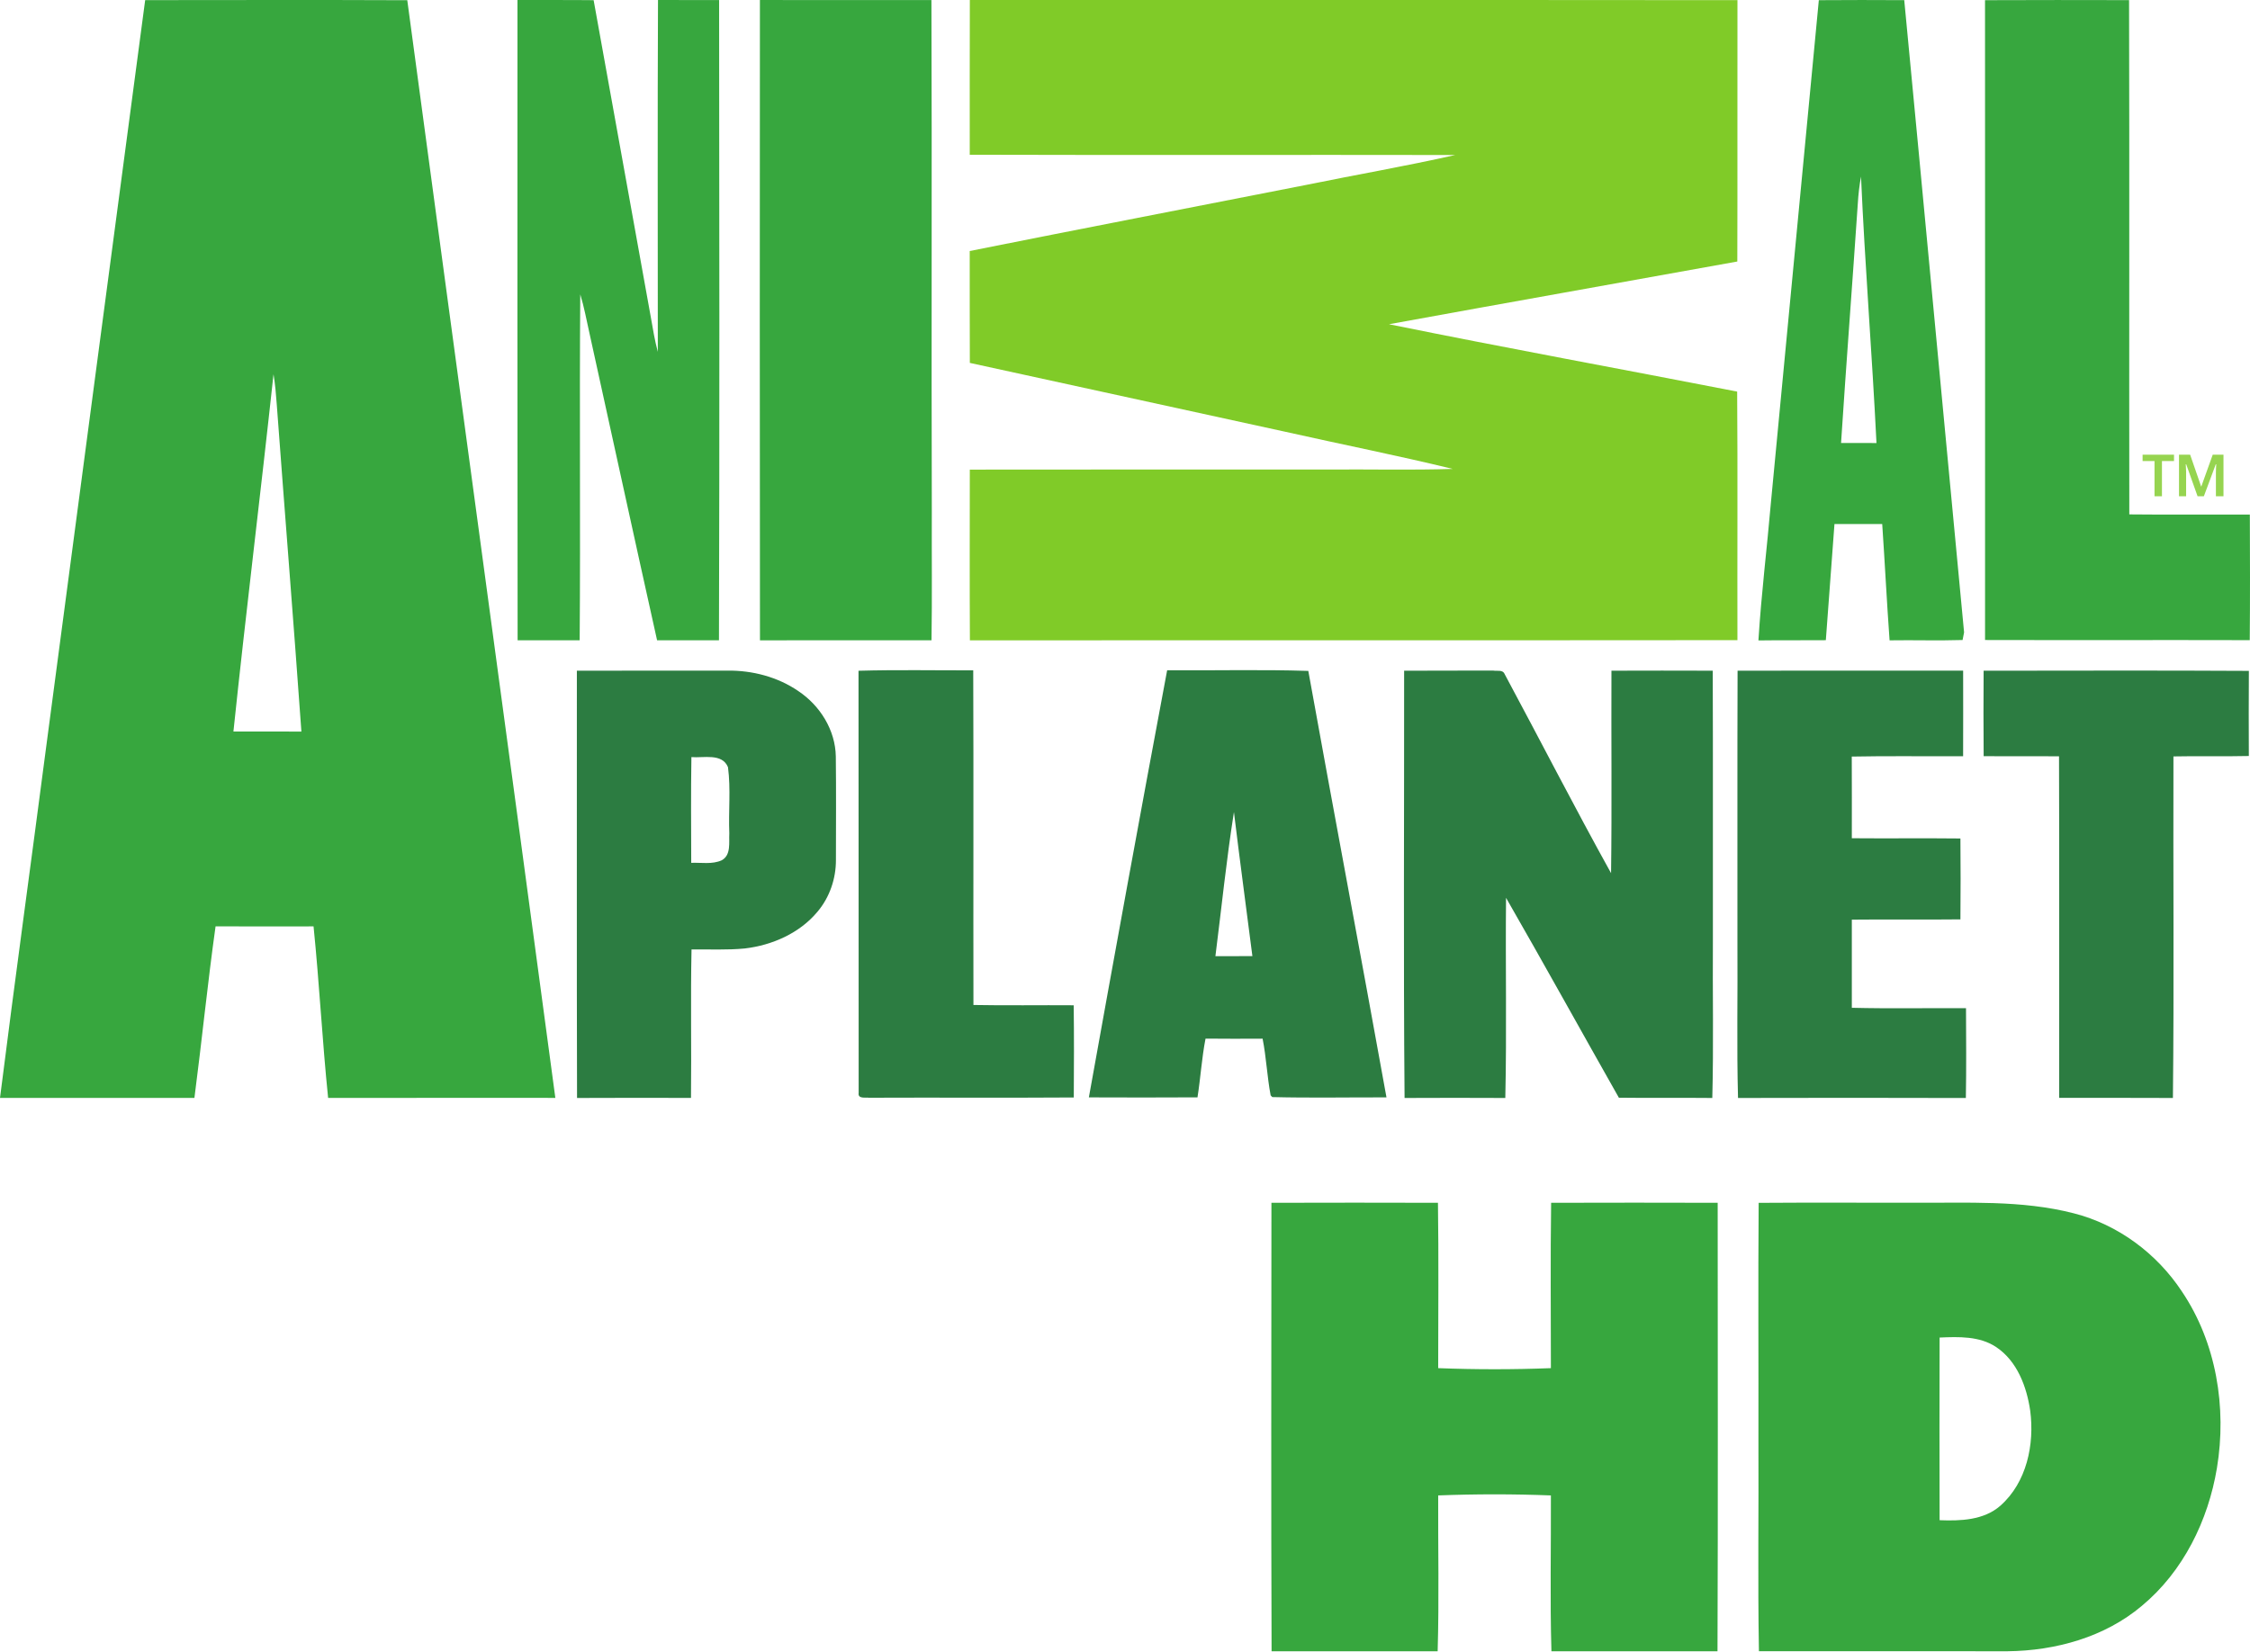
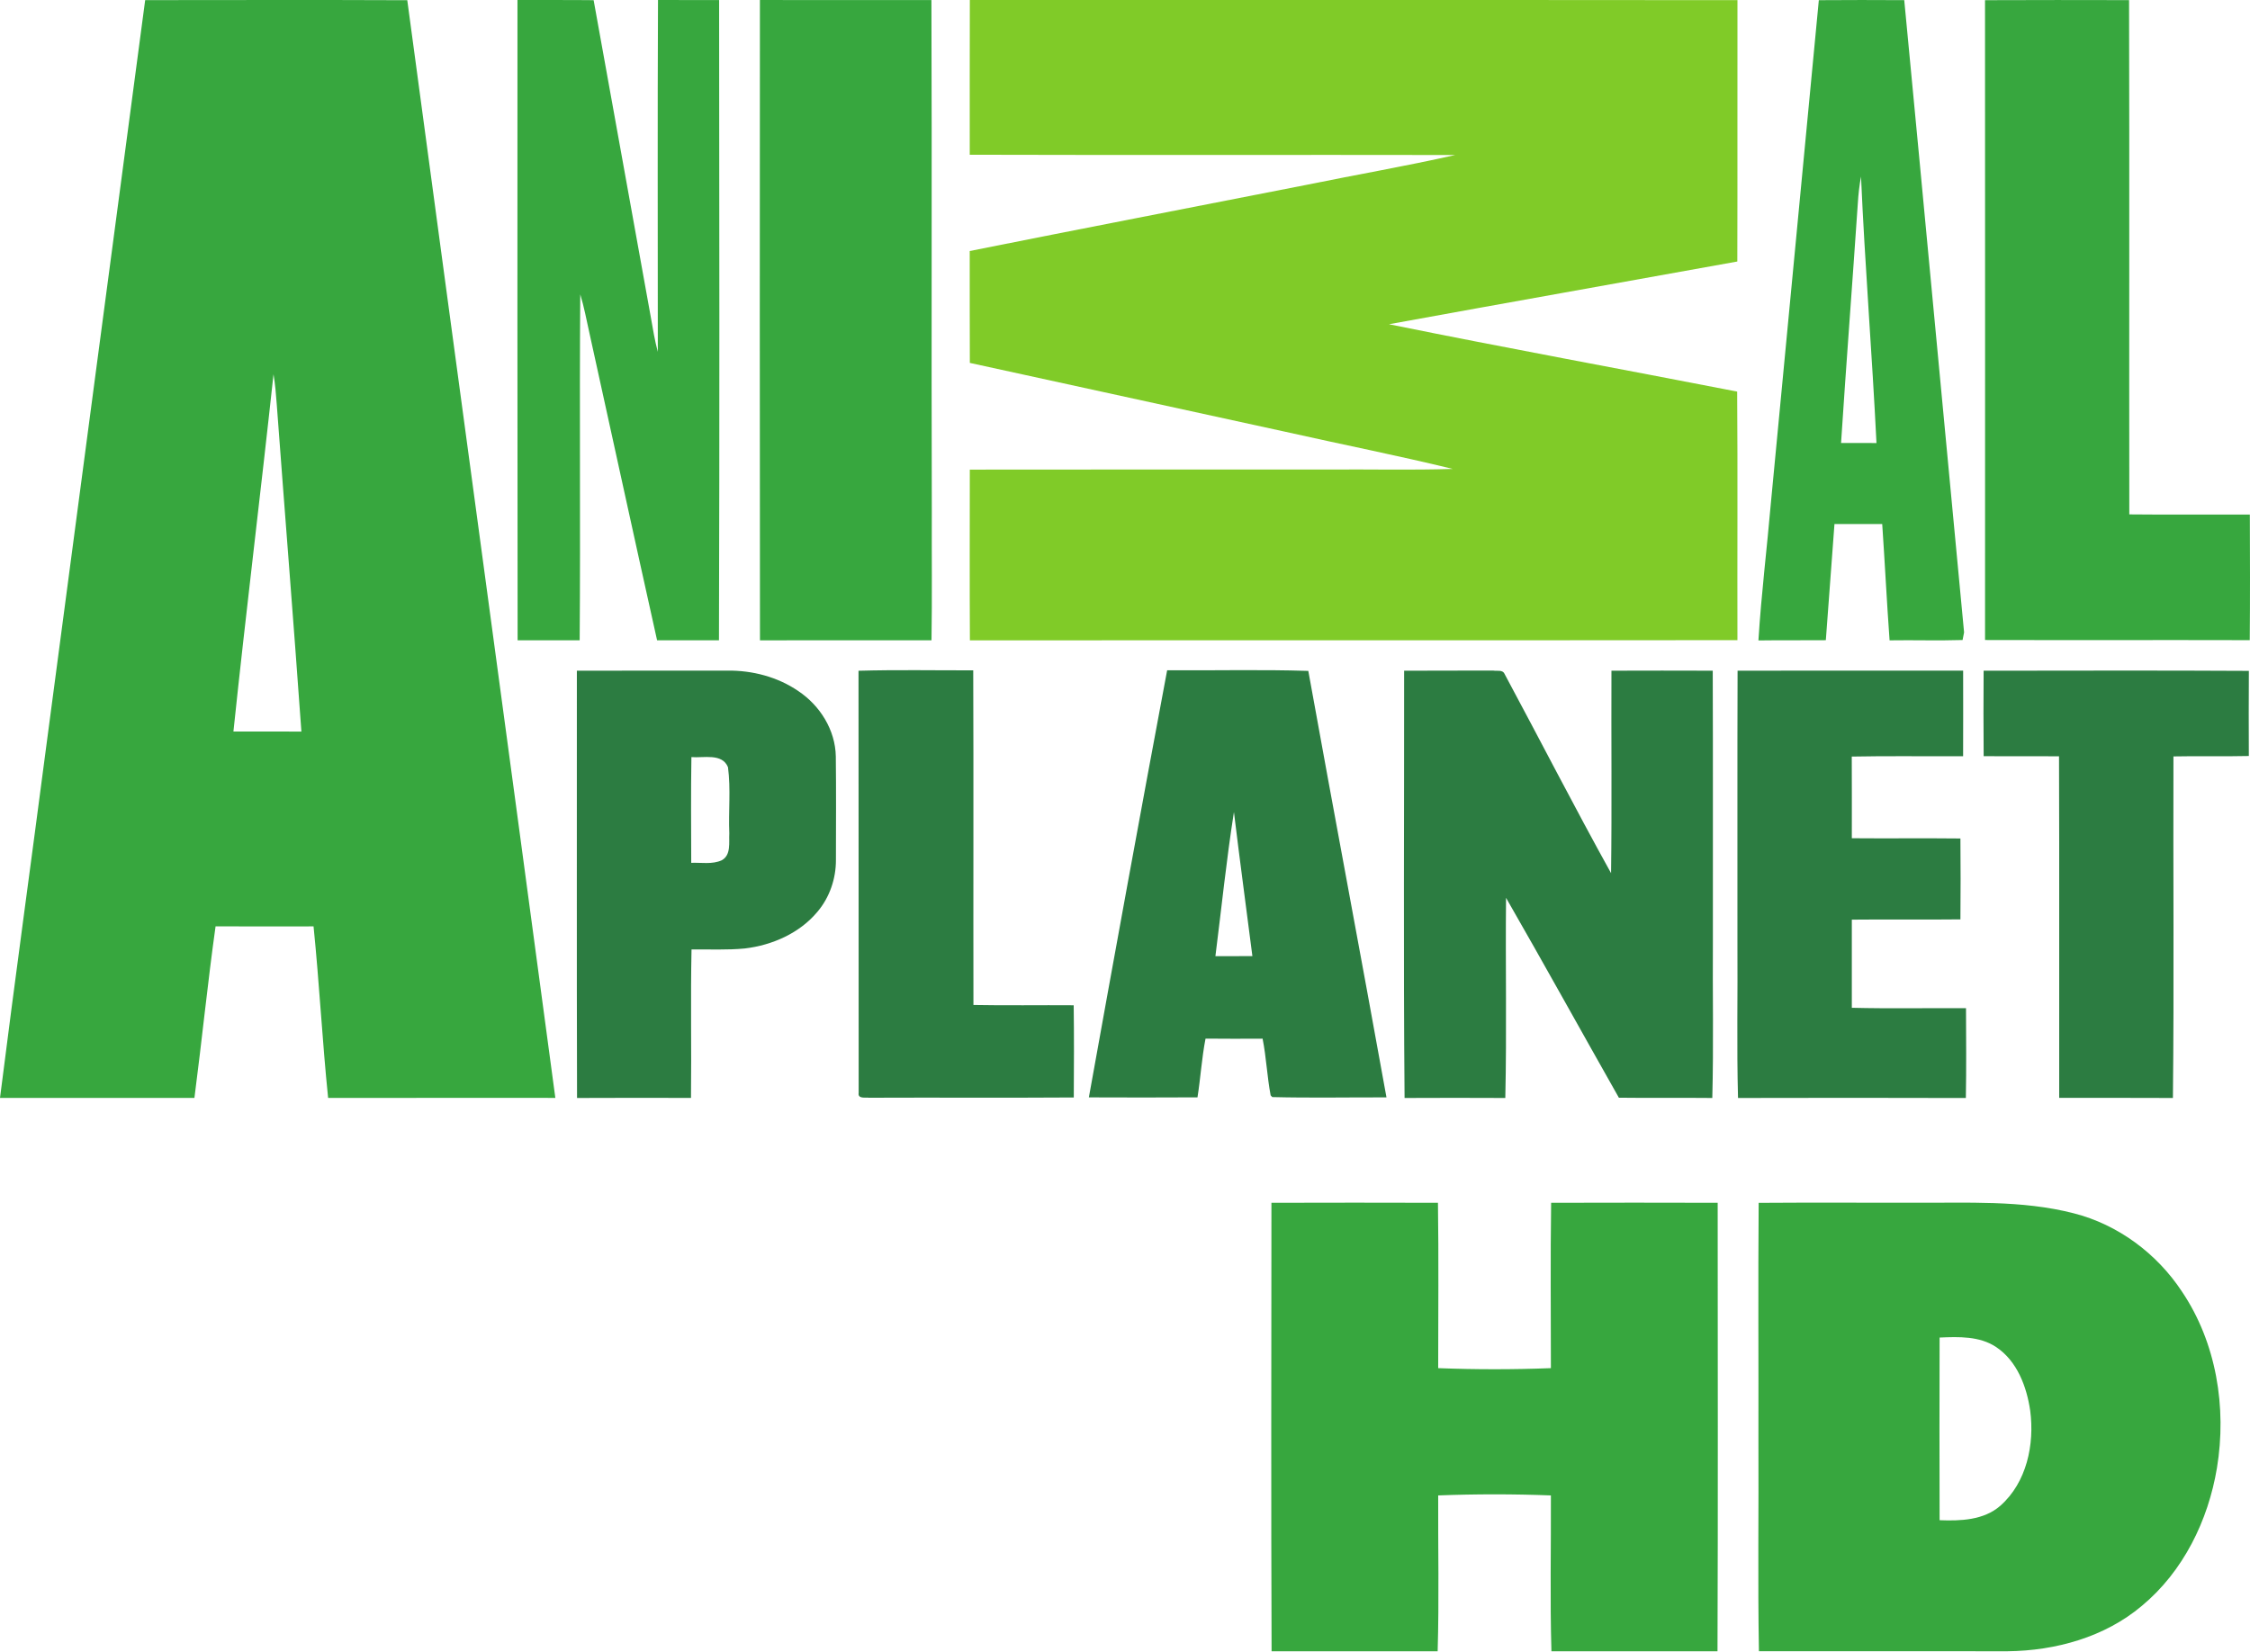
- <svg xmlns="http://www.w3.org/2000/svg" version="1.1" width="761.003" height="558.63" viewBox="0 0 761.003 558.63" id="Layer_1" xml:space="preserve">
-   <defs id="defs49">
- 	
- 	
- 	
- 	
- 	
- 	
- 	
- 	
- 	
- 	
- 	
- 	
- </defs>
-   <g id="g5" style="fill:#37a73e;fill-opacity:1">
-     <path d="m 49.1,0.04 c 29.55,-0.02 59.1,-0.09 88.65,0.03 16.64,123.79 33.48,247.55 50.08,371.35 -25.62,0.01 -51.24,-0.03 -76.85,0.02 -1.98,-19.32 -2.97,-38.73 -4.93,-58.04 -11.04,0.01 -22.09,0.03 -33.14,-0.01 -2.7,19.3 -4.63,38.7 -7.15,58.03 C 43.84,371.41 21.92,371.4 0,371.43 5.03,331.54 10.53,291.7 15.73,251.83 26.86,167.9 37.92,83.96 49.1,0.04 z m 43.41,126.58 c -4.34,40.3 -9.34,80.54 -13.56,120.86 7.66,0.02 15.32,-0.01 22.99,0.01 -2.62,-36.92 -5.61,-73.82 -8.34,-110.74 -0.25,-3.39 -0.53,-6.78 -1.09,-10.13 z" id="path7" style="fill:#37a73e;fill-opacity:1" />
-   </g>
-   <path d="m 175.02,0.01 c 8.59,0.03 17.17,-0.05 25.76,0.05 6.45,35.82 12.92,71.64 19.38,107.46 0.68,3.86 1.3,7.73 2.33,11.51 0,-39.68 -0.12,-79.35 0.06,-119.03 6.89,0.03 13.78,-0.01 20.67,0.03 0.07,72.19 0.17,144.39 -0.05,216.58 -6.98,0.01 -13.96,0 -20.93,0 -7.74,-34.73 -15.29,-69.5 -22.95,-104.25 -0.96,-4.27 -1.74,-8.58 -3.03,-12.77 -0.3,39 0.1,78.01 -0.2,117.02 -7,0.01 -13.99,-0.01 -20.99,0.01 -0.06,-72.2 -0.1,-144.41 -0.05,-216.61 z" id="path9" style="fill:#37a73e;fill-opacity:1" />
-   <path d="m 257.02,0.01 c 19.34,0.02 38.67,-0.02 58.01,0.02 0.21,57.62 -0.04,115.24 0.13,172.86 -0.06,14.57 0.13,29.14 -0.1,43.72 -19.34,0.01 -38.68,-0.03 -58.02,0.02 -0.1,-72.21 -0.06,-144.41 -0.02,-216.62 z" id="path11" style="fill:#37a73e;fill-opacity:1" />
-   <path d="m 328.02,0.01 c 86.55,0.03 173.09,-0.05 259.63,0.04 -0.06,29.48 0.05,58.95 -0.05,88.42 -39.27,7.1 -78.56,14.06 -117.81,21.22 39.17,7.97 78.52,15.14 117.76,22.79 0.2,28.03 0.02,56.06 0.09,84.09 -86.53,0.09 -173.06,-0.01 -259.6,0.06 -0.11,-19.25 -0.04,-38.51 -0.03,-57.76 40.33,-0.07 80.65,-0.01 120.98,-0.03 14.12,-0.12 28.25,0.25 42.36,-0.2 -18.76,-4.58 -37.72,-8.32 -56.57,-12.56 -35.58,-7.78 -71.17,-15.54 -106.76,-23.31 -0.08,-12.61 0,-25.23 -0.04,-37.85 C 365.92,77.34 403.91,70 441.87,62.54 458.63,59.11 475.5,56.21 492.18,52.44 437.45,52.34 382.72,52.51 327.99,52.35 328,34.9 327.95,17.46 328.02,0.01 z" id="path13" style="fill:#80cb28;fill-opacity:1" />
-   <g id="g15" style="fill:#37a73e;fill-opacity:1">
-     <path d="m 615.17,0.06 c 9.63,-0.08 19.26,-0.06 28.89,-0.01 6.83,71.29 13.46,142.59 20.24,213.89 -0.13,0.64 -0.38,1.94 -0.51,2.58 -8.22,0.26 -16.46,-0.02 -24.69,0.11 -0.95,-13.11 -1.6,-26.24 -2.49,-39.35 -5.39,-0.01 -10.77,-0.02 -16.15,0.01 -1,13.09 -1.96,26.19 -2.92,39.29 -7.6,0.08 -15.2,-0.03 -22.8,0.08 0.97,-15.62 2.89,-31.17 4.24,-46.76 5.39,-56.62 10.82,-113.23 16.19,-169.84 z m 13.19,68.73 c -1.83,27.03 -3.91,54.04 -5.67,81.07 3.99,0.03 7.98,0.04 11.98,0.02 -1.48,-30.06 -3.91,-60.08 -5.23,-90.15 -0.55,2.99 -0.9,6.02 -1.08,9.06 z" id="path17" style="fill:#37a73e;fill-opacity:1" />
-   </g>
-   <path d="m 671.38,0.06 c 16.24,-0.09 32.48,-0.04 48.72,-0.02 0.15,57.99 0,115.98 0.08,173.98 13.59,0.14 27.18,0.02 40.77,0.05 0.05,14.17 0.1,28.34 -0.03,42.5 -29.84,-0.08 -59.68,0.03 -89.53,-0.05 0,-72.16 0.04,-144.31 -0.01,-216.46 z" id="path19" style="fill:#37a73e;fill-opacity:1" />
-   <g id="g21" style="fill:#2c7c41;fill-opacity:1">
-     <path d="m 195.11,226.91 c 16.96,-0.07 33.92,0 50.89,-0.04 8.45,-0.1 17.02,2.12 24.02,6.93 7.33,4.89 12.52,13.17 12.67,22.1 0.14,11.68 0.05,23.37 0.04,35.05 0.02,6.31 -2.13,12.63 -6.22,17.47 -6.06,7.29 -15.31,11.35 -24.59,12.45 -6,0.58 -12.03,0.27 -18.03,0.33 -0.35,16.74 0.01,33.49 -0.18,50.23 -12.85,-0.02 -25.7,-0.05 -38.54,0.02 -0.14,-48.18 -0.02,-96.36 -0.06,-144.54 z m 38.74,29.22 c -0.2,11.92 -0.09,23.84 -0.06,35.77 3.42,-0.14 7.11,0.6 10.33,-0.87 3.23,-1.79 2.37,-6.04 2.55,-9.11 -0.32,-7.45 0.54,-14.98 -0.45,-22.38 -1.97,-4.84 -8.3,-3.05 -12.37,-3.41 z" id="path23" style="fill:#2c7c41;fill-opacity:1" />
-   </g>
-   <path d="m 290.37,226.92 c 12.93,-0.37 25.87,-0.11 38.8,-0.14 0.14,37.73 0,75.47 0.07,113.21 11.3,0.22 22.61,0.01 33.91,0.1 0.14,10.4 0.09,20.79 0.03,31.19 -23.08,0.16 -46.16,-0.01 -69.24,0.09 -1.21,-0.16 -3.85,0.45 -3.52,-1.61 -0.06,-47.61 0.03,-95.23 -0.05,-142.84 z" id="path25" style="fill:#2c7c41;fill-opacity:1" />
-   <g id="g27" style="fill:#2c7c41;fill-opacity:1">
-     <path d="m 394.76,226.75 c 15.91,0.13 31.84,-0.29 47.74,0.22 8.68,48.12 17.76,96.16 26.44,144.28 -12.87,-0.03 -25.77,0.22 -38.63,-0.1 l -0.55,-0.59 c -1.2,-6.34 -1.46,-12.84 -2.72,-19.17 -6.44,0.03 -12.87,0.05 -19.3,-0.02 -1.28,6.57 -1.68,13.26 -2.72,19.87 -12.24,0.07 -24.49,0.06 -36.74,0.01 8.67,-48.2 17.45,-96.38 26.48,-144.5 z m 16.32,96.73 c 4.17,0.01 8.34,0.01 12.51,-0.02 -2.07,-16.25 -4.28,-32.48 -6.24,-48.74 -2.56,16.18 -4.2,32.51 -6.27,48.76 z" id="path29" style="fill:#2c7c41;fill-opacity:1" />
-   </g>
-   <path d="m 474.91,226.91 c 10.05,-0.07 20.1,-0.01 30.16,-0.05 1.2,0.23 3.16,-0.36 3.78,1.08 12.06,22.45 23.69,45.16 36.05,67.46 0.3,-22.83 0.03,-45.67 0.13,-68.5 11.42,-0.04 22.84,-0.04 34.26,0 0.11,30.33 0.02,60.65 0.05,90.98 -0.13,17.86 0.27,35.72 -0.2,53.57 -10.54,-0.11 -21.07,0.05 -31.6,-0.09 -12.75,-22.52 -25.27,-45.18 -38.16,-67.62 -0.23,22.57 0.26,45.15 -0.25,67.71 -11.36,-0.06 -22.72,-0.05 -34.07,0 -0.41,-48.17 -0.11,-96.36 -0.15,-144.54 z" id="path31" style="fill:#2c7c41;fill-opacity:1" />
-   <path d="m 587.69,226.9 c 25.43,-0.04 50.86,-0.02 76.29,-0.01 0.01,9.65 0.03,19.3 -0.01,28.94 -12.56,0.09 -25.11,-0.14 -37.66,0.12 0.05,9.21 0.02,18.42 0.02,27.63 12.24,0.11 24.49,-0.06 36.73,0.08 0.08,9.12 0.08,18.25 0,27.37 -12.24,0.14 -24.48,-0.04 -36.73,0.09 0.01,9.94 0.01,19.88 0,29.82 12.87,0.32 25.74,0.06 38.62,0.13 0.04,10.13 0.13,20.26 -0.05,30.39 -25.69,-0.08 -51.37,-0.07 -77.06,-0.01 -0.47,-17.51 -0.07,-35.05 -0.2,-52.57 0.03,-30.66 -0.06,-61.32 0.05,-91.98 z" id="path33" style="fill:#2c7c41;fill-opacity:1" />
-   <path d="m 670.91,226.91 c 29.9,-0.02 59.8,-0.12 89.71,0.05 -0.07,9.6 -0.05,19.2 -0.01,28.8 -8.5,0.2 -17,-0.04 -25.5,0.14 -0.13,38.52 0.24,77.04 -0.18,115.55 -12.83,-0.08 -25.64,-0.01 -38.46,-0.04 -0.05,-38.51 0.08,-77.03 -0.06,-115.54 -8.5,-0.09 -17,0.03 -25.49,-0.06 -0.09,-9.63 -0.07,-19.27 -0.01,-28.9 z" id="path35" style="fill:#2c7c41;fill-opacity:1" />
-   <g id="g37" style="fill:#37a73e;fill-opacity:1">
-     <path d="m 430.03,406.91 c 18.77,-0.06 37.54,-0.05 56.32,0 0.27,18.64 0.08,37.29 0.08,55.94 12.69,0.49 25.43,0.49 38.12,0 0,-18.64 -0.19,-37.3 0.08,-55.94 18.77,-0.05 37.55,-0.06 56.33,0 0.01,50.57 0.13,101.15 -0.06,151.72 -18.72,-0.02 -37.45,-0.02 -56.17,0 -0.51,-17.56 -0.11,-35.15 -0.18,-52.72 -12.69,-0.49 -25.43,-0.49 -38.12,0 -0.07,17.57 0.33,35.16 -0.18,52.72 -18.72,-0.02 -37.45,-0.01 -56.17,0 -0.19,-50.57 -0.08,-101.15 -0.05,-151.72 z" id="path39" style="fill:#37a73e;fill-opacity:1" />
-     <g id="g41" style="fill:#37a73e;fill-opacity:1">
-       <path d="m 594.82,406.93 c 17.39,-0.13 34.78,-0.01 52.17,-0.05 18.16,0.15 36.66,-0.98 54.42,3.59 14.95,3.81 28.08,13.59 36.54,26.42 11.69,17.32 15.25,39.32 11.87,59.75 -2.95,17.76 -11.41,35.03 -25.41,46.64 -12.55,10.59 -29.19,15.17 -45.38,15.35 -28.04,-0.04 -56.08,0.02 -84.12,-0.02 -0.42,-23.91 -0.05,-47.82 -0.17,-71.73 0.06,-26.65 -0.13,-53.3 0.08,-79.95 z m 61.2,45.57 c -0.06,20.6 -0.05,41.19 0,61.79 7.06,0.28 14.91,0.02 20.52,-4.87 8.95,-7.88 11.63,-20.79 10.12,-32.21 -1.19,-8.11 -4.41,-16.74 -11.49,-21.48 -5.62,-3.76 -12.69,-3.51 -19.15,-3.23 z" id="path43" style="fill:#37a73e;fill-opacity:1" />
-     </g>
-   </g>
-   <text transform="translate(723.99,182.3799)" id="text45" style="font-size:40px;fill:#96d450;font-family:MyriadPro-Regular">™</text>
+ <svg xmlns="http://www.w3.org/2000/svg" xml:space="preserve" id="Layer_1" viewBox="0 0 761.003 558.63" height="558.63" width="761.003" version="1.1">
+   <defs id="defs49" />
+   <path d="m 49.1,0.04 c 29.55,-0.02 59.1,-0.09 88.65,0.03 16.64,123.79 33.48,247.55 50.08,371.35 -25.62,0.01 -51.24,-0.03 -76.85,0.02 -1.98,-19.32 -2.97,-38.73 -4.93,-58.04 -11.04,0.01 -22.09,0.03 -33.14,-0.01 -2.7,19.3 -4.63,38.7 -7.15,58.03 C 43.84,371.41 21.92,371.4 0,371.43 5.03,331.54 10.53,291.7 15.73,251.83 26.86,167.9 37.92,83.96 49.1,0.04 Z m 43.41,126.58 c -4.34,40.3 -9.34,80.54 -13.56,120.86 7.66,0.02 15.32,-0.01 22.99,0.01 -2.62,-36.92 -5.61,-73.82 -8.34,-110.74 -0.25,-3.39 -0.53,-6.78 -1.09,-10.13 z" id="path7" style="fill:#37a73e;fill-opacity:1" />
+   <path style="fill:#37a73e;fill-opacity:1" id="path9" d="m 175.02,0.01 c 8.59,0.03 17.17,-0.05 25.76,0.05 6.45,35.82 12.92,71.64 19.38,107.46 0.68,3.86 1.3,7.73 2.33,11.51 0,-39.68 -0.12,-79.35 0.06,-119.03 6.89,0.03 13.78,-0.01 20.67,0.03 0.07,72.19 0.17,144.39 -0.05,216.58 -6.98,0.01 -13.96,0 -20.93,0 -7.74,-34.73 -15.29,-69.5 -22.95,-104.25 -0.96,-4.27 -1.74,-8.58 -3.03,-12.77 -0.3,39 0.1,78.01 -0.2,117.02 -7,0.01 -13.99,-0.01 -20.99,0.01 -0.06,-72.2 -0.1,-144.41 -0.05,-216.61 z" />
+   <path style="fill:#37a73e;fill-opacity:1" id="path11" d="m 257.02,0.01 c 19.34,0.02 38.67,-0.02 58.01,0.02 0.21,57.62 -0.04,115.24 0.13,172.86 -0.06,14.57 0.13,29.14 -0.1,43.72 -19.34,0.01 -38.68,-0.03 -58.02,0.02 -0.1,-72.21 -0.06,-144.41 -0.02,-216.62 z" />
+   <path style="fill:#80cb28;fill-opacity:1" id="path13" d="m 328.02,0.01 c 86.55,0.03 173.09,-0.05 259.63,0.04 -0.06,29.48 0.05,58.95 -0.05,88.42 -39.27,7.1 -78.56,14.06 -117.81,21.22 39.17,7.97 78.52,15.14 117.76,22.79 0.2,28.03 0.02,56.06 0.09,84.09 -86.53,0.09 -173.06,-0.01 -259.6,0.06 -0.11,-19.25 -0.04,-38.51 -0.03,-57.76 40.33,-0.07 80.65,-0.01 120.98,-0.03 14.12,-0.12 28.25,0.25 42.36,-0.2 -18.76,-4.58 -37.72,-8.32 -56.57,-12.56 -35.58,-7.78 -71.17,-15.54 -106.76,-23.31 -0.08,-12.61 0,-25.23 -0.04,-37.85 C 365.92,77.34 403.91,70 441.87,62.54 458.63,59.11 475.5,56.21 492.18,52.44 437.45,52.34 382.72,52.51 327.99,52.35 328,34.9 327.95,17.46 328.02,0.01 z" />
+   <path d="m 615.17,0.06 c 9.63,-0.08 19.26,-0.06 28.89,-0.01 6.83,71.29 13.46,142.59 20.24,213.89 -0.13,0.64 -0.38,1.94 -0.51,2.58 -8.22,0.26 -16.46,-0.02 -24.69,0.11 -0.95,-13.11 -1.6,-26.24 -2.49,-39.35 -5.39,-0.01 -10.77,-0.02 -16.15,0.01 -1,13.09 -1.96,26.19 -2.92,39.29 -7.6,0.08 -15.2,-0.03 -22.8,0.08 0.97,-15.62 2.89,-31.17 4.24,-46.76 5.39,-56.62 10.82,-113.23 16.19,-169.84 z m 13.19,68.73 c -1.83,27.03 -3.91,54.04 -5.67,81.07 3.99,0.03 7.98,0.04 11.98,0.02 -1.48,-30.06 -3.91,-60.08 -5.23,-90.15 -0.55,2.99 -0.9,6.02 -1.08,9.06 z" id="path17" style="fill:#37a73e;fill-opacity:1" />
+   <path style="fill:#37a73e;fill-opacity:1" id="path19" d="m 671.38,0.06 c 16.24,-0.09 32.48,-0.04 48.72,-0.02 0.15,57.99 0,115.98 0.08,173.98 13.59,0.14 27.18,0.02 40.77,0.05 0.05,14.17 0.1,28.34 -0.03,42.5 -29.84,-0.08 -59.68,0.03 -89.53,-0.05 0,-72.16 0.04,-144.31 -0.01,-216.46 z" />
+   <path d="m 195.11,226.91 c 16.96,-0.07 33.92,0 50.89,-0.04 8.45,-0.1 17.02,2.12 24.02,6.93 7.33,4.89 12.52,13.17 12.67,22.1 0.14,11.68 0.05,23.37 0.04,35.05 0.02,6.31 -2.13,12.63 -6.22,17.47 -6.06,7.29 -15.31,11.35 -24.59,12.45 -6,0.58 -12.03,0.27 -18.03,0.33 -0.35,16.74 0.01,33.49 -0.18,50.23 -12.85,-0.02 -25.7,-0.05 -38.54,0.02 -0.14,-48.18 -0.02,-96.36 -0.06,-144.54 z m 38.74,29.22 c -0.2,11.92 -0.09,23.84 -0.06,35.77 3.42,-0.14 7.11,0.6 10.33,-0.87 3.23,-1.79 2.37,-6.04 2.55,-9.11 -0.32,-7.45 0.54,-14.98 -0.45,-22.38 -1.97,-4.84 -8.3,-3.05 -12.37,-3.41 z" id="path23" style="fill:#2c7c41;fill-opacity:1" />
+   <path style="fill:#2c7c41;fill-opacity:1" id="path25" d="m 290.37,226.92 c 12.93,-0.37 25.87,-0.11 38.8,-0.14 0.14,37.73 0,75.47 0.07,113.21 11.3,0.22 22.61,0.01 33.91,0.1 0.14,10.4 0.09,20.79 0.03,31.19 -23.08,0.16 -46.16,-0.01 -69.24,0.09 -1.21,-0.16 -3.85,0.45 -3.52,-1.61 -0.06,-47.61 0.03,-95.23 -0.05,-142.84 z" />
+   <path d="m 394.76,226.75 c 15.91,0.13 31.84,-0.29 47.74,0.22 8.68,48.12 17.76,96.16 26.44,144.28 -12.87,-0.03 -25.77,0.22 -38.63,-0.1 l -0.55,-0.59 c -1.2,-6.34 -1.46,-12.84 -2.72,-19.17 -6.44,0.03 -12.87,0.05 -19.3,-0.02 -1.28,6.57 -1.68,13.26 -2.72,19.87 -12.24,0.07 -24.49,0.06 -36.74,0.01 8.67,-48.2 17.45,-96.38 26.48,-144.5 z m 16.32,96.73 c 4.17,0.01 8.34,0.01 12.51,-0.02 -2.07,-16.25 -4.28,-32.48 -6.24,-48.74 -2.56,16.18 -4.2,32.51 -6.27,48.76 z" id="path29" style="fill:#2c7c41;fill-opacity:1" />
+   <path style="fill:#2c7c41;fill-opacity:1" id="path31" d="m 474.91,226.91 c 10.05,-0.07 20.1,-0.01 30.16,-0.05 1.2,0.23 3.16,-0.36 3.78,1.08 12.06,22.45 23.69,45.16 36.05,67.46 0.3,-22.83 0.03,-45.67 0.13,-68.5 11.42,-0.04 22.84,-0.04 34.26,0 0.11,30.33 0.02,60.65 0.05,90.98 -0.13,17.86 0.27,35.72 -0.2,53.57 -10.54,-0.11 -21.07,0.05 -31.6,-0.09 -12.75,-22.52 -25.27,-45.18 -38.16,-67.62 -0.23,22.57 0.26,45.15 -0.25,67.71 -11.36,-0.06 -22.72,-0.05 -34.07,0 -0.41,-48.17 -0.11,-96.36 -0.15,-144.54 z" />
+   <path style="fill:#2c7c41;fill-opacity:1" id="path33" d="m 587.69,226.9 c 25.43,-0.04 50.86,-0.02 76.29,-0.01 0.01,9.65 0.03,19.3 -0.01,28.94 -12.56,0.09 -25.11,-0.14 -37.66,0.12 0.05,9.21 0.02,18.42 0.02,27.63 12.24,0.11 24.49,-0.06 36.73,0.08 0.08,9.12 0.08,18.25 0,27.37 -12.24,0.14 -24.48,-0.04 -36.73,0.09 0.01,9.94 0.01,19.88 0,29.82 12.87,0.32 25.74,0.06 38.62,0.13 0.04,10.13 0.13,20.26 -0.05,30.39 -25.69,-0.08 -51.37,-0.07 -77.06,-0.01 -0.47,-17.51 -0.07,-35.05 -0.2,-52.57 0.03,-30.66 -0.06,-61.32 0.05,-91.98 z" />
+   <path style="fill:#2c7c41;fill-opacity:1" id="path35" d="m 670.91,226.91 c 29.9,-0.02 59.8,-0.12 89.71,0.05 -0.07,9.6 -0.05,19.2 -0.01,28.8 -8.5,0.2 -17,-0.04 -25.5,0.14 -0.13,38.52 0.24,77.04 -0.18,115.55 -12.83,-0.08 -25.64,-0.01 -38.46,-0.04 -0.05,-38.51 0.08,-77.03 -0.06,-115.54 -8.5,-0.09 -17,0.03 -25.49,-0.06 -0.09,-9.63 -0.07,-19.27 -0.01,-28.9 z" />
+   <path d="m 430.03,406.91 c 18.77,-0.06 37.54,-0.05 56.32,0 0.27,18.64 0.08,37.29 0.08,55.94 12.69,0.49 25.43,0.49 38.12,0 0,-18.64 -0.19,-37.3 0.08,-55.94 18.77,-0.05 37.55,-0.06 56.33,0 0.01,50.57 0.13,101.15 -0.06,151.72 -18.72,-0.02 -37.45,-0.02 -56.17,0 -0.51,-17.56 -0.11,-35.15 -0.18,-52.72 -12.69,-0.49 -25.43,-0.49 -38.12,0 -0.07,17.57 0.33,35.16 -0.18,52.72 -18.72,-0.02 -37.45,-0.01 -56.17,0 -0.19,-50.57 -0.08,-101.15 -0.05,-151.72 z" id="path39" style="fill:#37a73e;fill-opacity:1" />
+   <path style="fill:#37a73e;fill-opacity:1" id="path43" d="m 594.82,406.93 c 17.39,-0.13 34.78,-0.01 52.17,-0.05 18.16,0.15 36.66,-0.98 54.42,3.59 14.95,3.81 28.08,13.59 36.54,26.42 11.69,17.32 15.25,39.32 11.87,59.75 -2.95,17.76 -11.41,35.03 -25.41,46.64 -12.55,10.59 -29.19,15.17 -45.38,15.35 -28.04,-0.04 -56.08,0.02 -84.12,-0.02 -0.42,-23.91 -0.05,-47.82 -0.17,-71.73 0.06,-26.65 -0.13,-53.3 0.08,-79.95 z m 61.2,45.57 c -0.06,20.6 -0.05,41.19 0,61.79 7.06,0.28 14.91,0.02 20.52,-4.87 8.95,-7.88 11.63,-20.79 10.12,-32.21 -1.19,-8.11 -4.41,-16.74 -11.49,-21.48 -5.62,-3.76 -12.69,-3.51 -19.15,-3.23 z" />
</svg>
